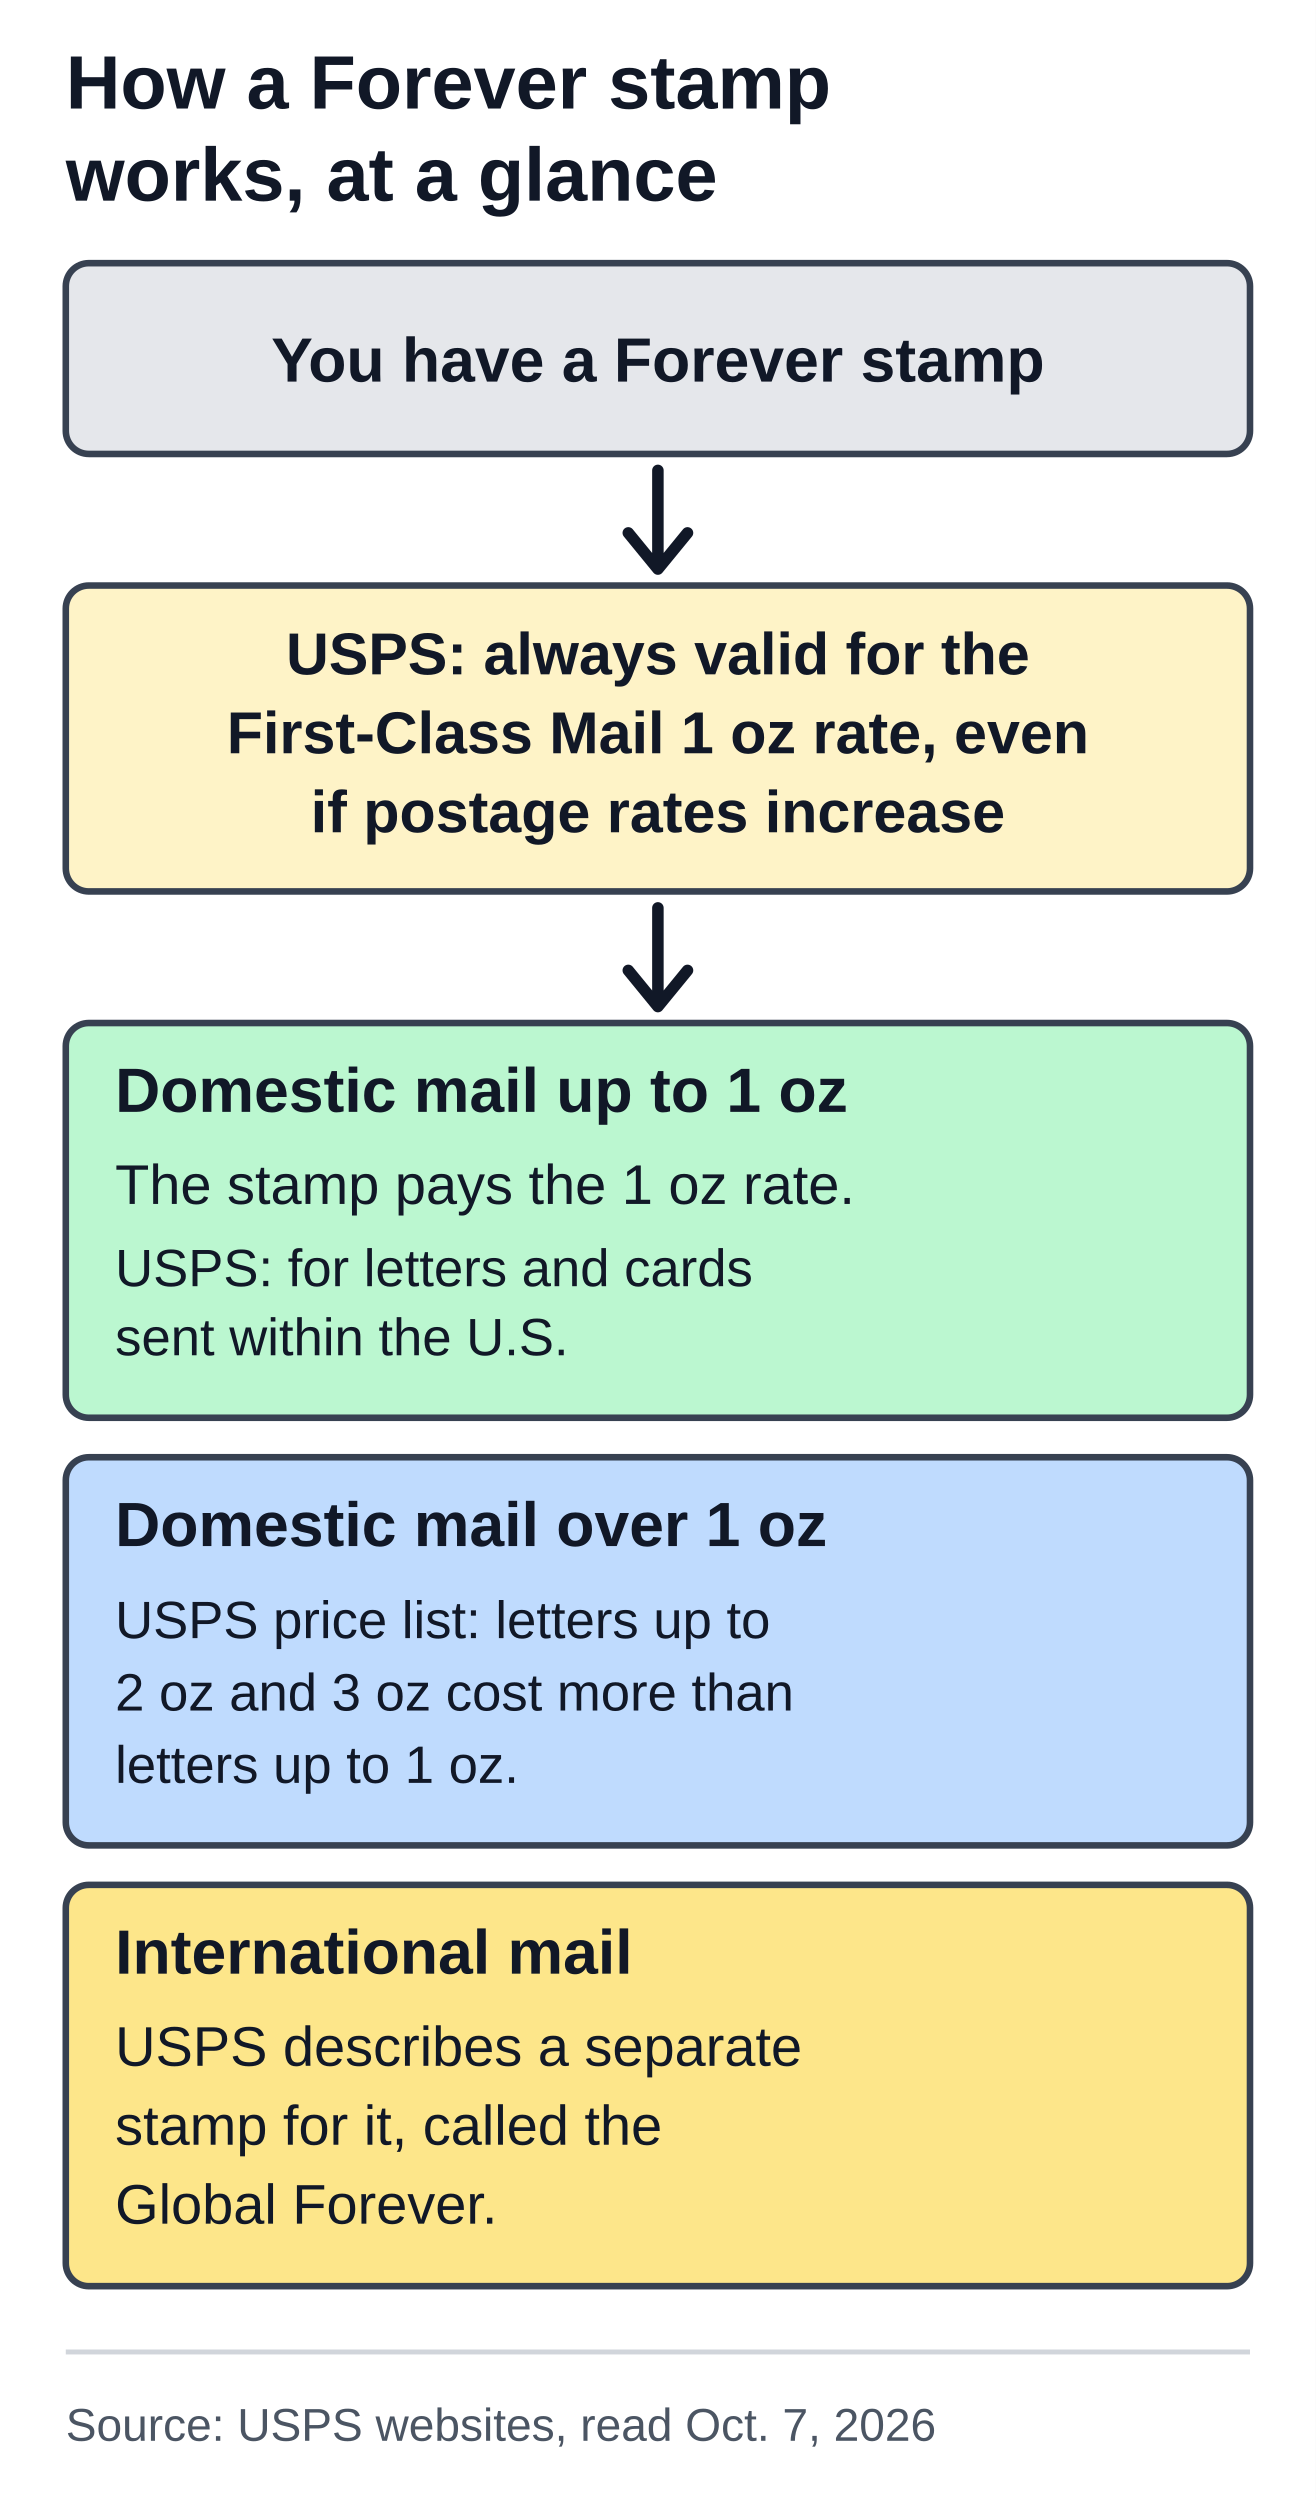
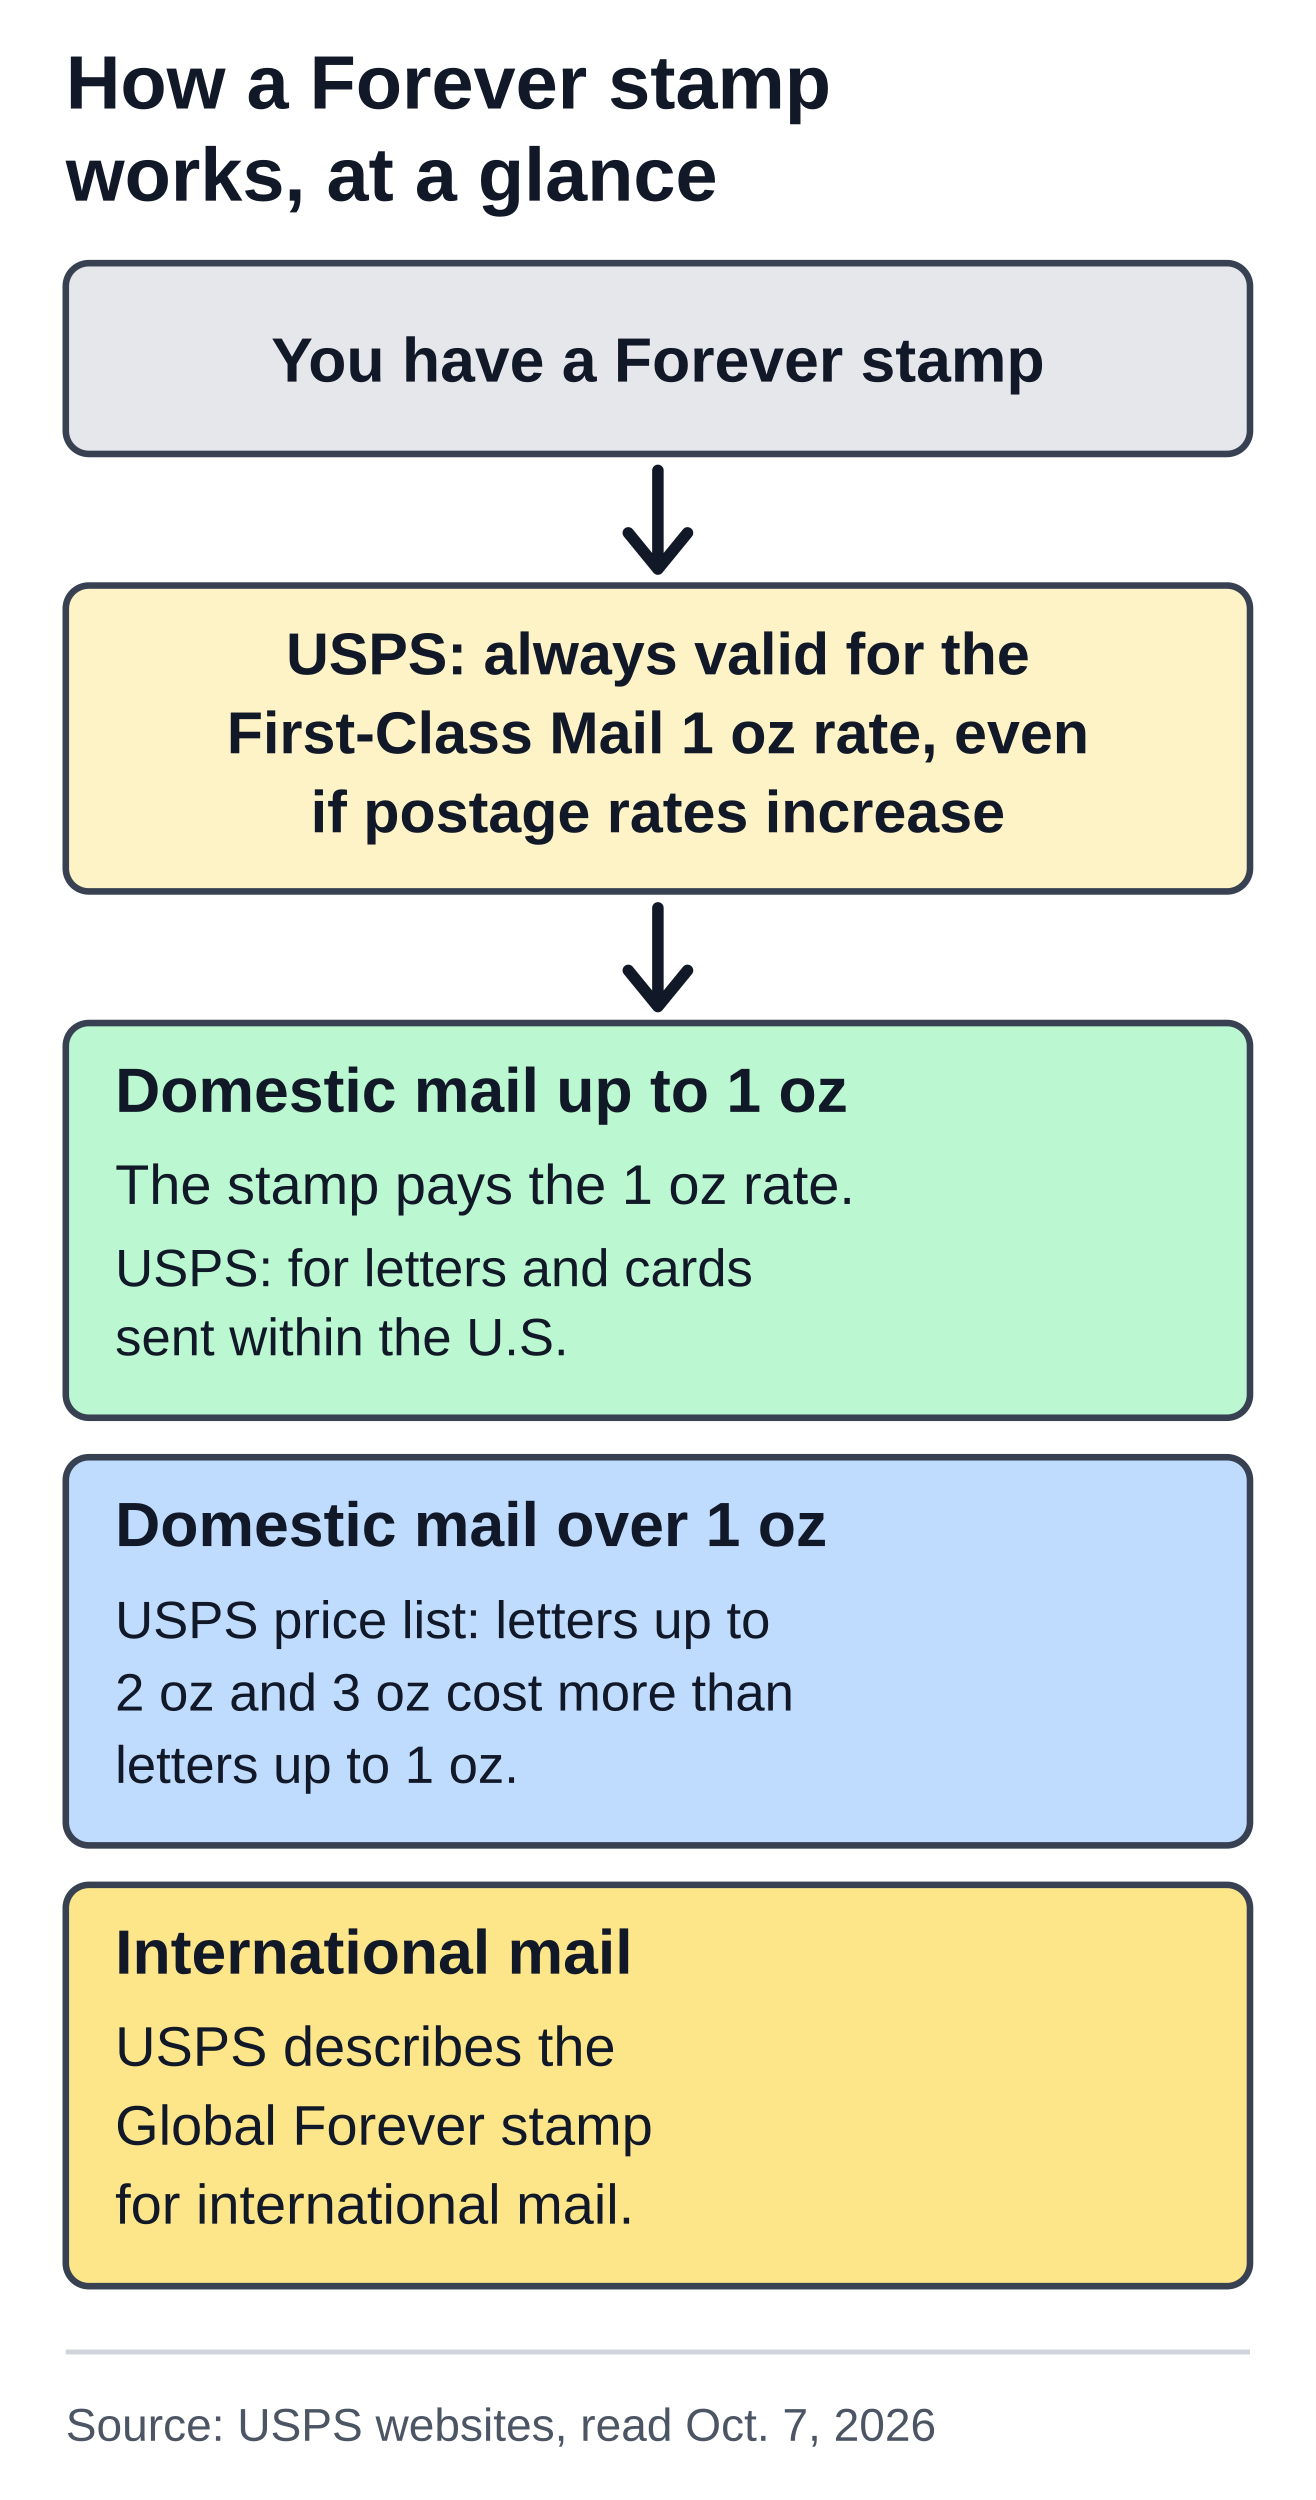
<svg xmlns="http://www.w3.org/2000/svg" width="800" height="1520" viewBox="0 0 800 1520" font-family="Arial, Helvetica, sans-serif">
  <rect width="800" height="1520" fill="#ffffff" />
  <text x="40" y="66" font-size="46" font-weight="bold" fill="#111827" text-anchor="start">How a Forever stamp</text>
  <text x="40" y="122" font-size="46" font-weight="bold" fill="#111827" text-anchor="start">works, at a glance</text>
  <rect x="40" y="160" width="720" height="116" rx="14" fill="#e5e7eb" stroke="#374151" stroke-width="4" />
  <text x="400" y="232" font-size="38" font-weight="bold" fill="#111827" text-anchor="middle">You have a Forever stamp</text>
  <path d="M400 286 V346 M382 324 L400 346 L418 324" stroke="#111827" stroke-width="7" fill="none" stroke-linecap="round" stroke-linejoin="round" />
  <rect x="40" y="356" width="720" height="186" rx="14" fill="#fef3c7" stroke="#374151" stroke-width="4" />
  <text x="400" y="410" font-size="36" font-weight="bold" fill="#111827" text-anchor="middle">USPS: always valid for the</text>
  <text x="400" y="458" font-size="36" font-weight="bold" fill="#111827" text-anchor="middle">First-Class Mail 1 oz rate, even</text>
  <text x="400" y="506" font-size="36" font-weight="bold" fill="#111827" text-anchor="middle">if postage rates increase</text>
  <path d="M400 552 V612 M382 590 L400 612 L418 590" stroke="#111827" stroke-width="7" fill="none" stroke-linecap="round" stroke-linejoin="round" />
  <rect x="40" y="622" width="720" height="240" rx="14" fill="#bbf7d0" stroke="#374151" stroke-width="4" />
  <text x="70" y="676" font-size="38" font-weight="bold" fill="#111827" text-anchor="start">Domestic mail up to 1 oz</text>
  <text x="70" y="732" font-size="34" fill="#111827" text-anchor="start">The stamp pays the 1 oz rate.</text>
  <text x="70" y="782" font-size="32" fill="#111827" text-anchor="start">USPS: for letters and cards</text>
  <text x="70" y="824" font-size="32" fill="#111827" text-anchor="start">sent within the U.S.</text>
  <rect x="40" y="886" width="720" height="236" rx="14" fill="#bfdbfe" stroke="#374151" stroke-width="4" />
  <text x="70" y="940" font-size="38" font-weight="bold" fill="#111827" text-anchor="start">Domestic mail over 1 oz</text>
  <text x="70" y="996" font-size="32" fill="#111827" text-anchor="start">USPS price list: letters up to</text>
  <text x="70" y="1040" font-size="32" fill="#111827" text-anchor="start">2 oz and 3 oz cost more than</text>
  <text x="70" y="1084" font-size="32" fill="#111827" text-anchor="start">letters up to 1 oz.</text>
  <rect x="40" y="1146" width="720" height="244" rx="14" fill="#fde68a" stroke="#374151" stroke-width="4" />
  <text x="70" y="1200" font-size="38" font-weight="bold" fill="#111827" text-anchor="start">International mail</text>
-   <text x="70" y="1256" font-size="34" fill="#111827" text-anchor="start">USPS describes a separate</text>
-   <text x="70" y="1304" font-size="34" fill="#111827" text-anchor="start">stamp for it, called the</text>
-   <text x="70" y="1352" font-size="34" fill="#111827" text-anchor="start">Global Forever.</text>
+   <text x="70" y="1256" font-size="34" fill="#111827" text-anchor="start">USPS describes the</text>
+   <text x="70" y="1304" font-size="34" fill="#111827" text-anchor="start">Global Forever stamp</text>
+   <text x="70" y="1352" font-size="34" fill="#111827" text-anchor="start">for international mail.</text>
  <line x1="40" y1="1430" x2="760" y2="1430" stroke="#d1d5db" stroke-width="3" />
  <text x="40" y="1484" font-size="28" fill="#4b5563" text-anchor="start">Source: USPS websites, read Oct. 7, 2026</text>
</svg>
